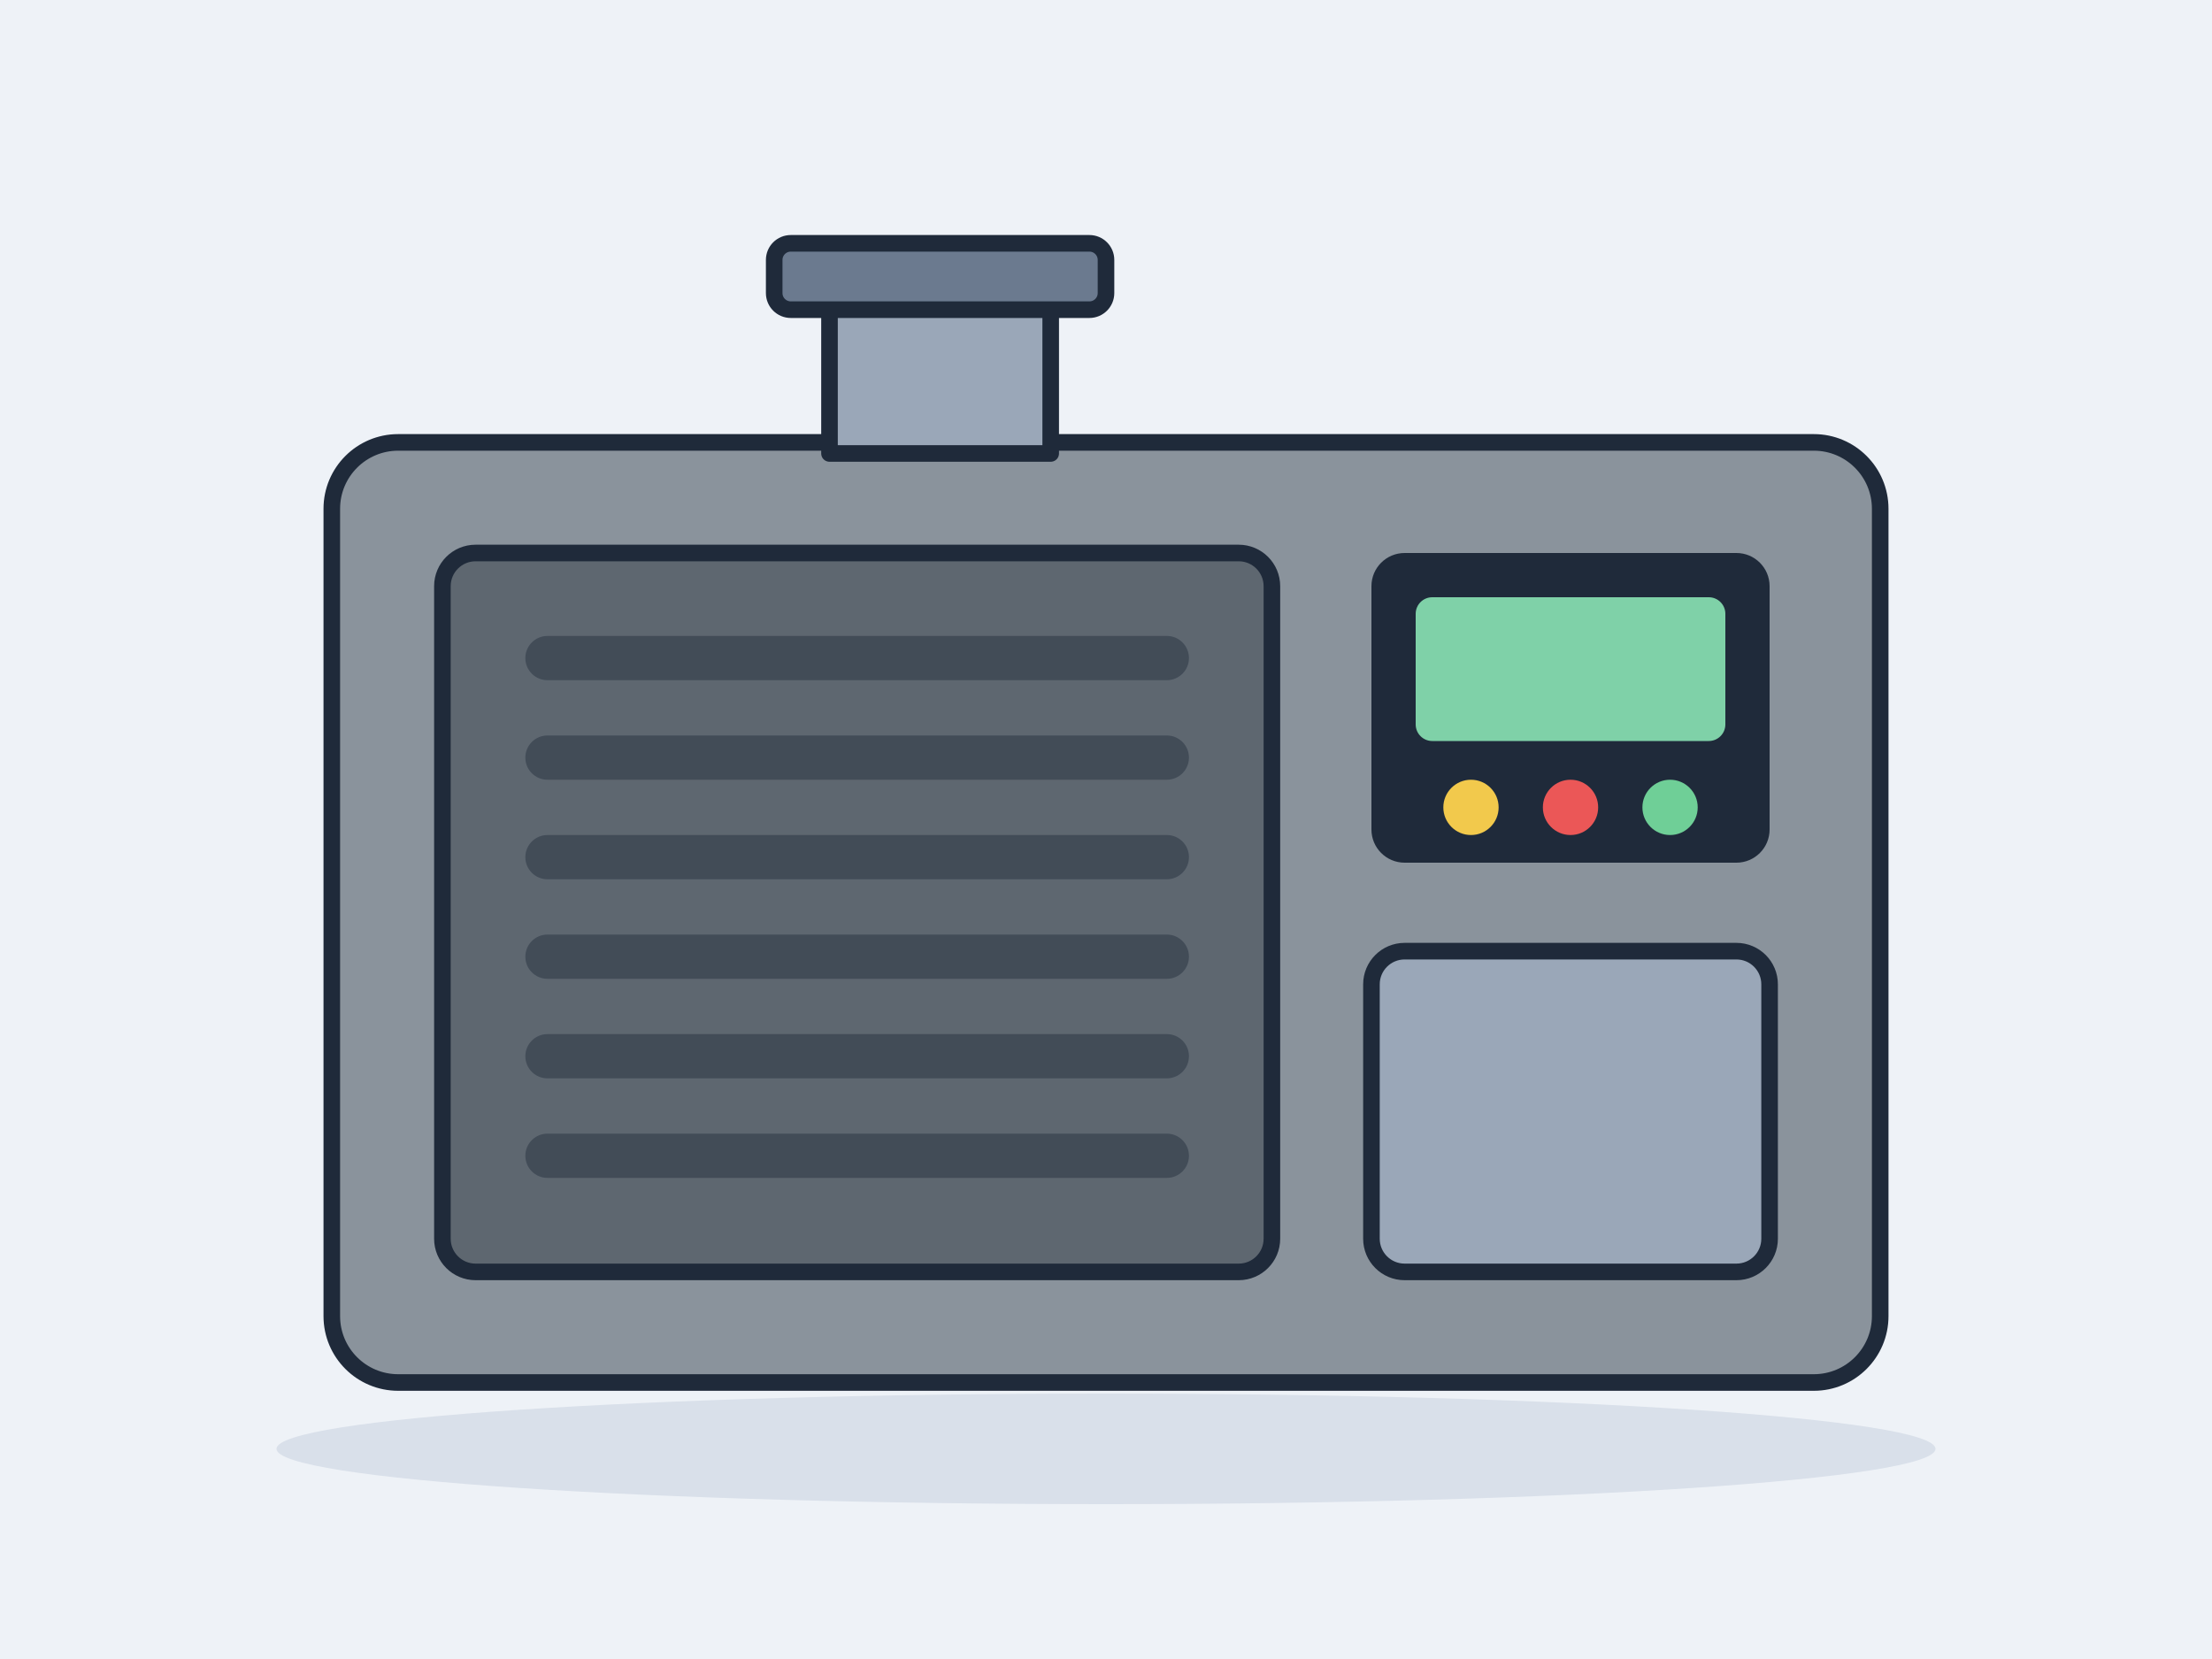
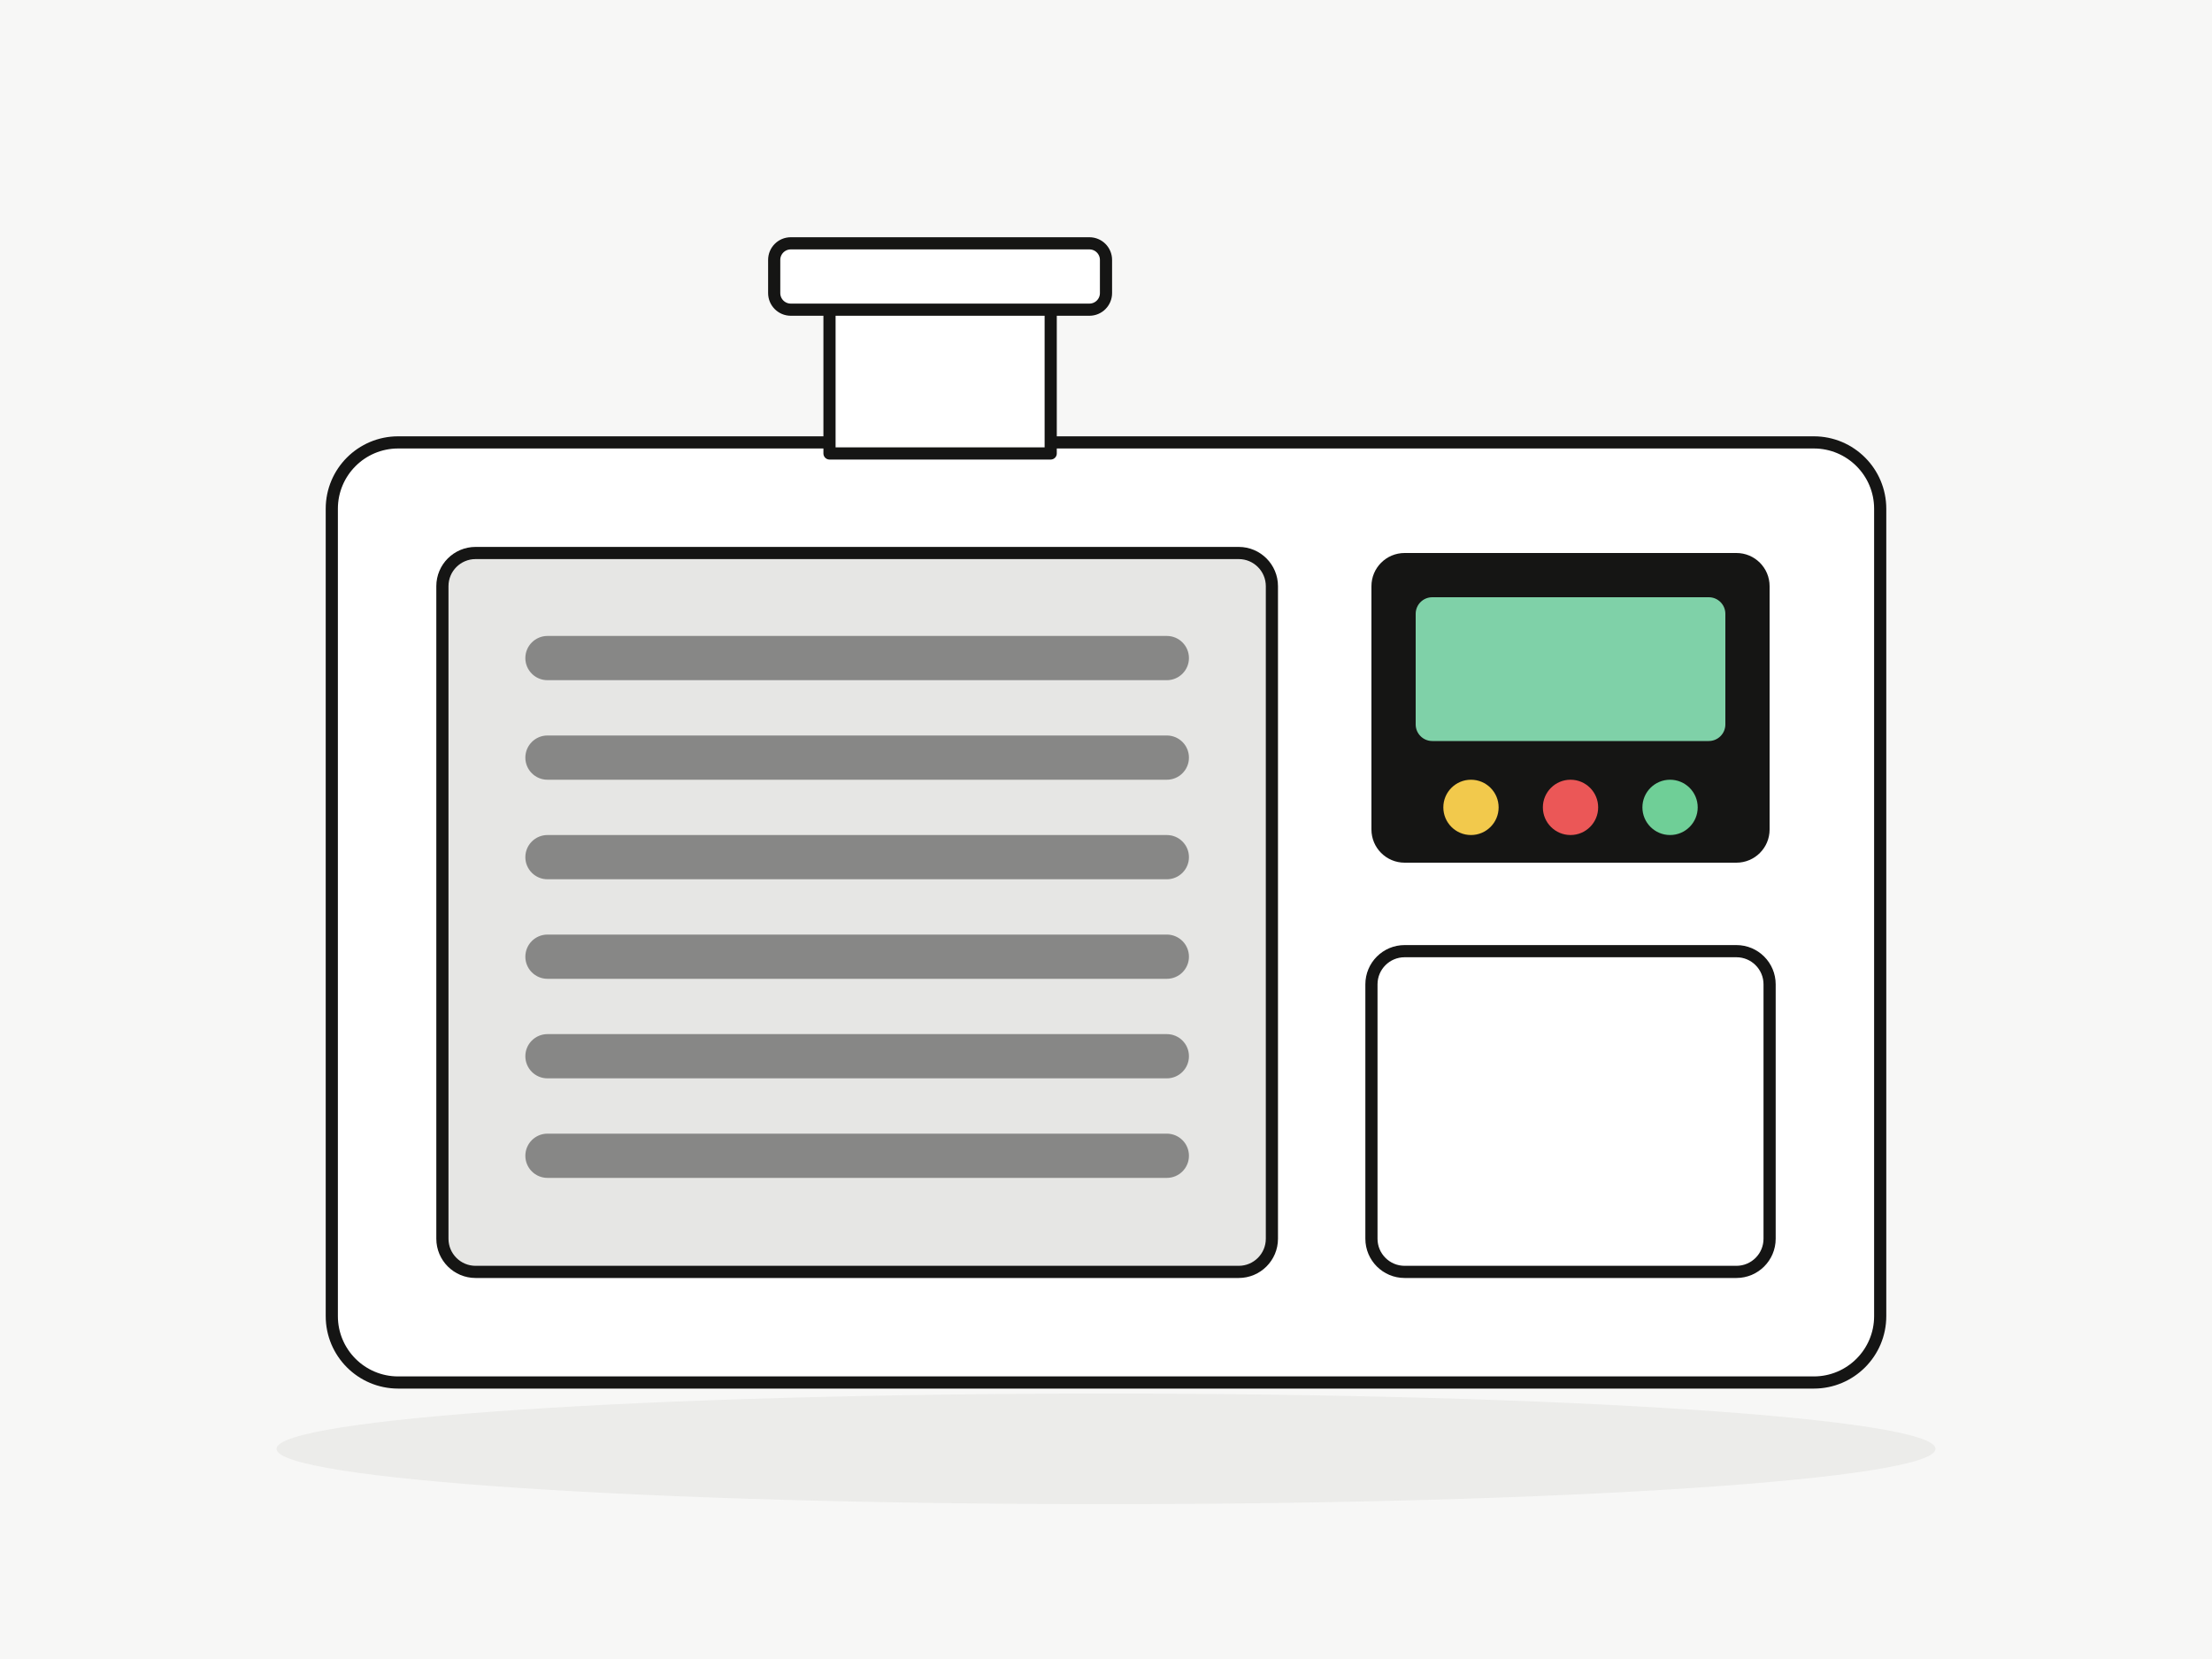
<svg xmlns="http://www.w3.org/2000/svg" viewBox="0 0 400 300">
-   <rect width="400" height="300" fill="#eef2f7" />
-   <ellipse cx="200" cy="262" rx="150" ry="10" fill="#d9e0ea" />
-   <rect x="60" y="80" width="280" height="170" rx="12" fill="#8A939C" stroke="#1f2a3a" stroke-width="3" stroke-linejoin="round" />
-   <rect x="80" y="100" width="150" height="130" rx="6" fill="#5E6770" stroke="#1f2a3a" stroke-width="3" stroke-linejoin="round" />
-   <rect x="95" y="115" width="120" height="8" rx="4" fill="#1f2a3a" opacity=".45" />
-   <rect x="95" y="133" width="120" height="8" rx="4" fill="#1f2a3a" opacity=".45" />
-   <rect x="95" y="151" width="120" height="8" rx="4" fill="#1f2a3a" opacity=".45" />
-   <rect x="95" y="169" width="120" height="8" rx="4" fill="#1f2a3a" opacity=".45" />
-   <rect x="95" y="187" width="120" height="8" rx="4" fill="#1f2a3a" opacity=".45" />
-   <rect x="95" y="205" width="120" height="8" rx="4" fill="#1f2a3a" opacity=".45" />
-   <rect x="248" y="100" width="72" height="56" rx="6" fill="#1f2a3a" />
+   <rect width="400" height="300" fill="#F7F7F6" />
+   <ellipse cx="200" cy="262" rx="150" ry="10" fill="#ECECEA" />
+   <rect x="60" y="80" width="280" height="170" rx="12" fill="#FFFFFF" stroke="#151514" stroke-width="2.2" stroke-linejoin="round" />
+   <rect x="80" y="100" width="150" height="130" rx="6" fill="#E6E6E4" stroke="#151514" stroke-width="2.2" stroke-linejoin="round" />
+   <rect x="95" y="115" width="120" height="8" rx="4" fill="#151514" opacity=".45" />
+   <rect x="95" y="133" width="120" height="8" rx="4" fill="#151514" opacity=".45" />
+   <rect x="95" y="151" width="120" height="8" rx="4" fill="#151514" opacity=".45" />
+   <rect x="95" y="169" width="120" height="8" rx="4" fill="#151514" opacity=".45" />
+   <rect x="95" y="187" width="120" height="8" rx="4" fill="#151514" opacity=".45" />
+   <rect x="95" y="205" width="120" height="8" rx="4" fill="#151514" opacity=".45" />
+   <rect x="248" y="100" width="72" height="56" rx="6" fill="#151514" />
  <rect x="256" y="108" width="56" height="26" rx="3" fill="#7fd1a8" />
  <circle cx="266" cy="146" r="5" fill="#f2c94c" />
  <circle cx="284" cy="146" r="5" fill="#eb5757" />
  <circle cx="302" cy="146" r="5" fill="#6fcf97" />
-   <rect x="248" y="172" width="72" height="58" rx="6" fill="#9aa7b8" stroke="#1f2a3a" stroke-width="3" stroke-linejoin="round" />
-   <rect x="150" y="52" width="40" height="30" fill="#9aa7b8" stroke="#1f2a3a" stroke-width="3" stroke-linejoin="round" />
-   <rect x="140" y="44" width="60" height="12" rx="3" fill="#6b7a8f" stroke="#1f2a3a" stroke-width="3" stroke-linejoin="round" />
+   <rect x="248" y="172" width="72" height="58" rx="6" fill="#FFFFFF" stroke="#151514" stroke-width="2.2" stroke-linejoin="round" />
+   <rect x="150" y="52" width="40" height="30" fill="#FFFFFF" stroke="#151514" stroke-width="2.2" stroke-linejoin="round" />
+   <rect x="140" y="44" width="60" height="12" rx="3" fill="#FFFFFF" stroke="#151514" stroke-width="2.2" stroke-linejoin="round" />
</svg>
